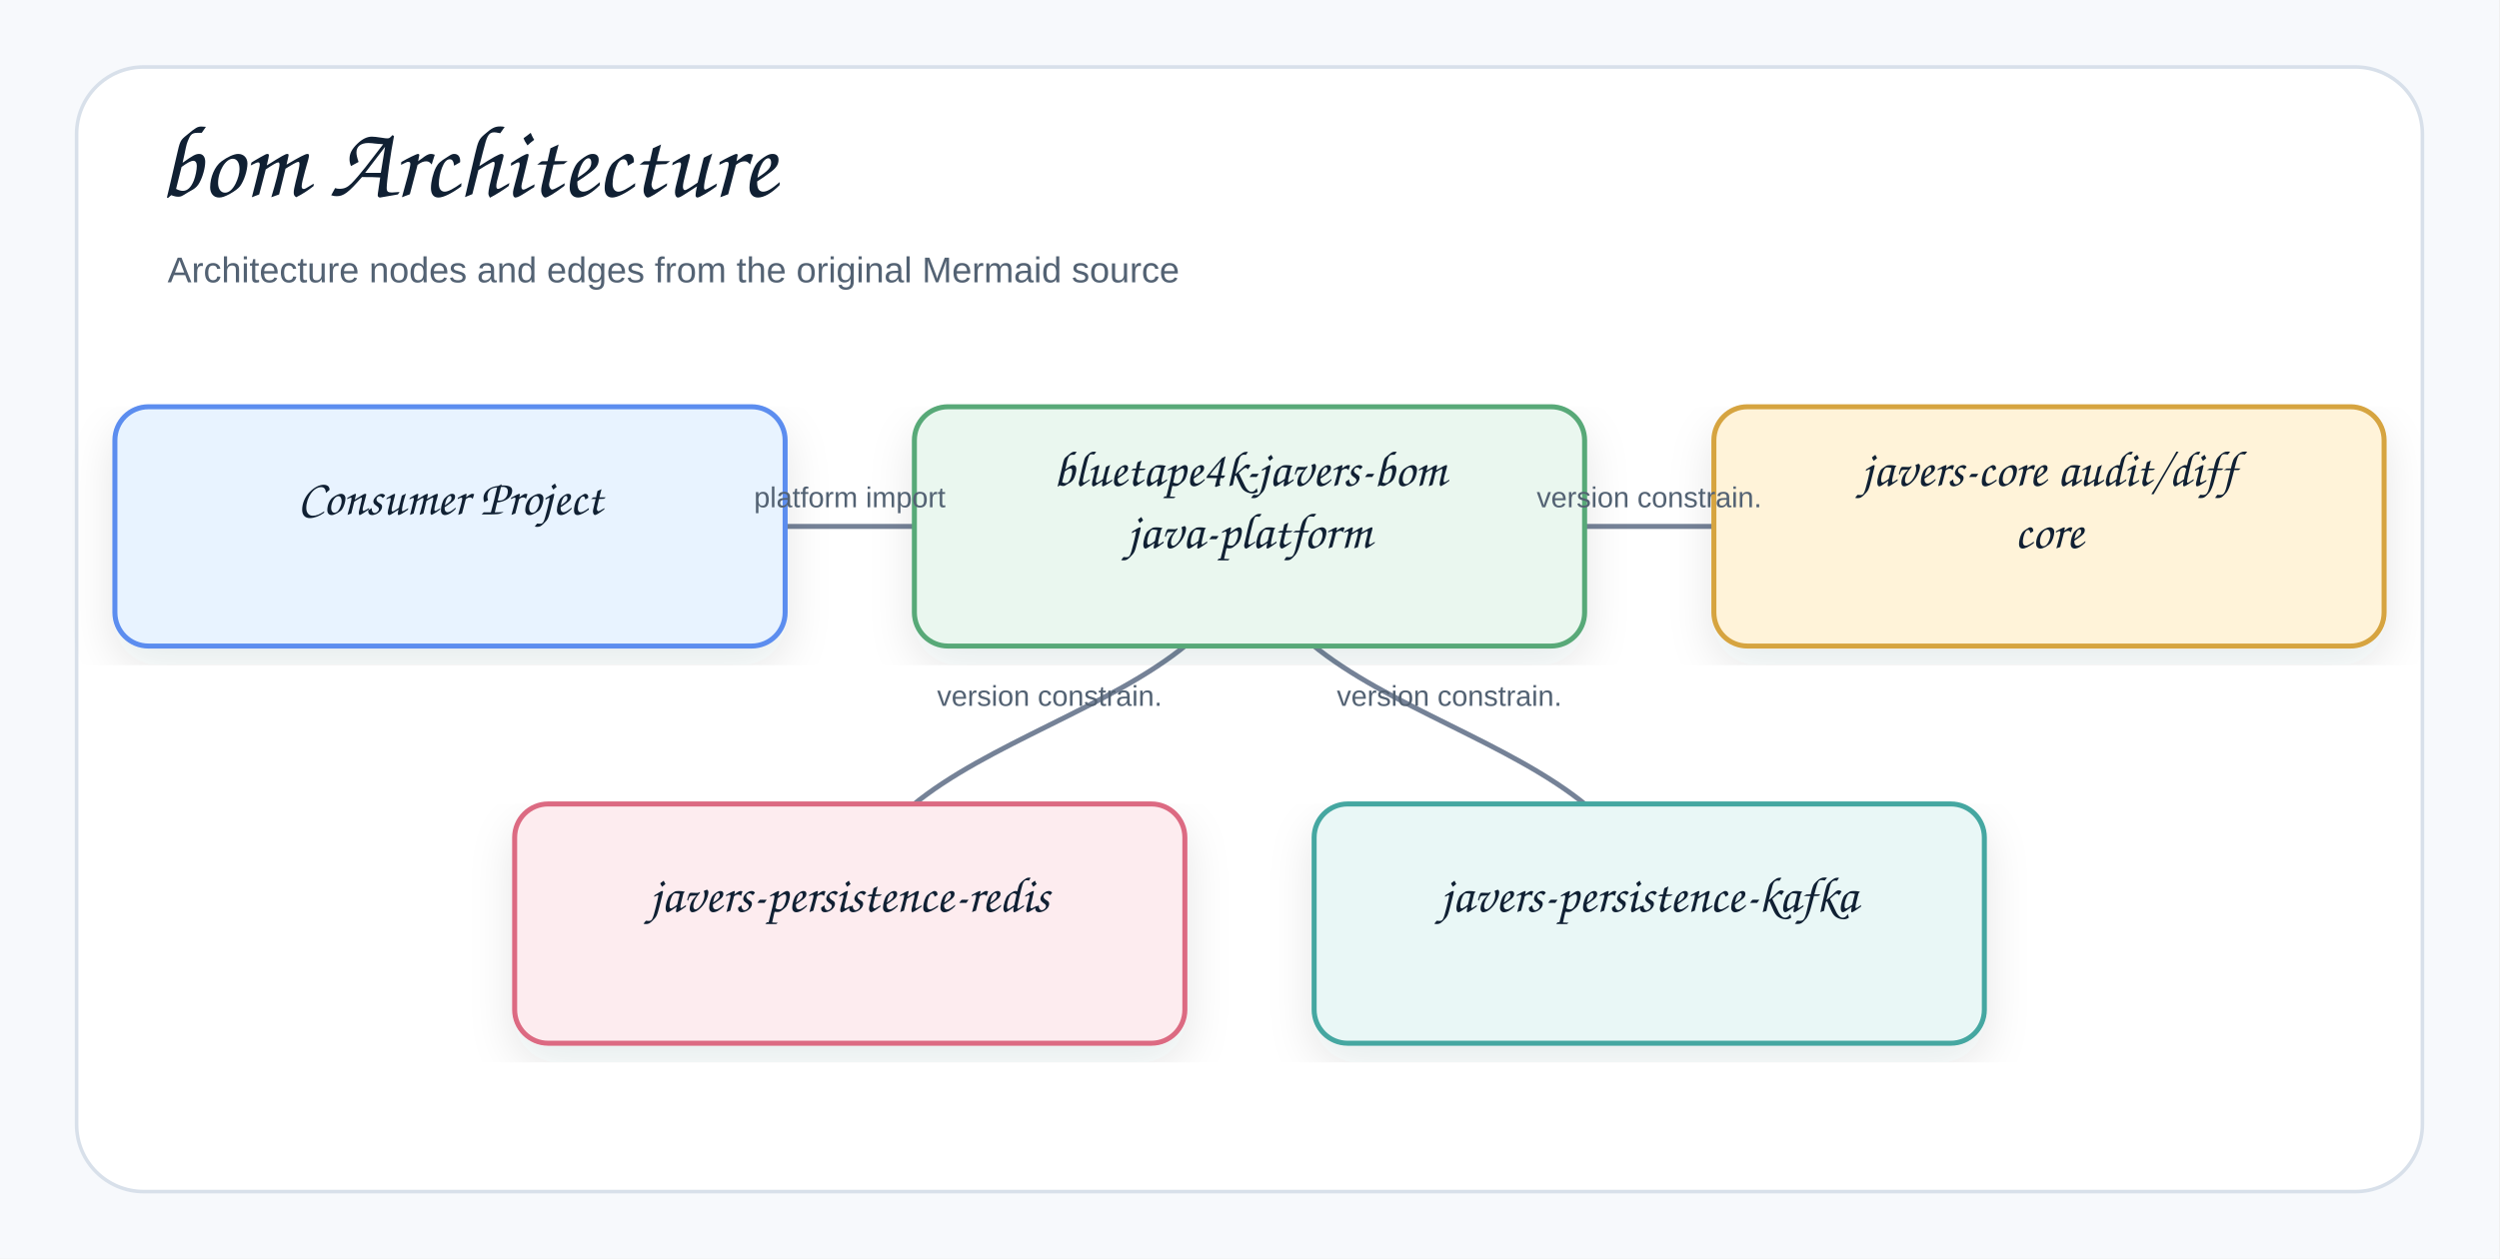
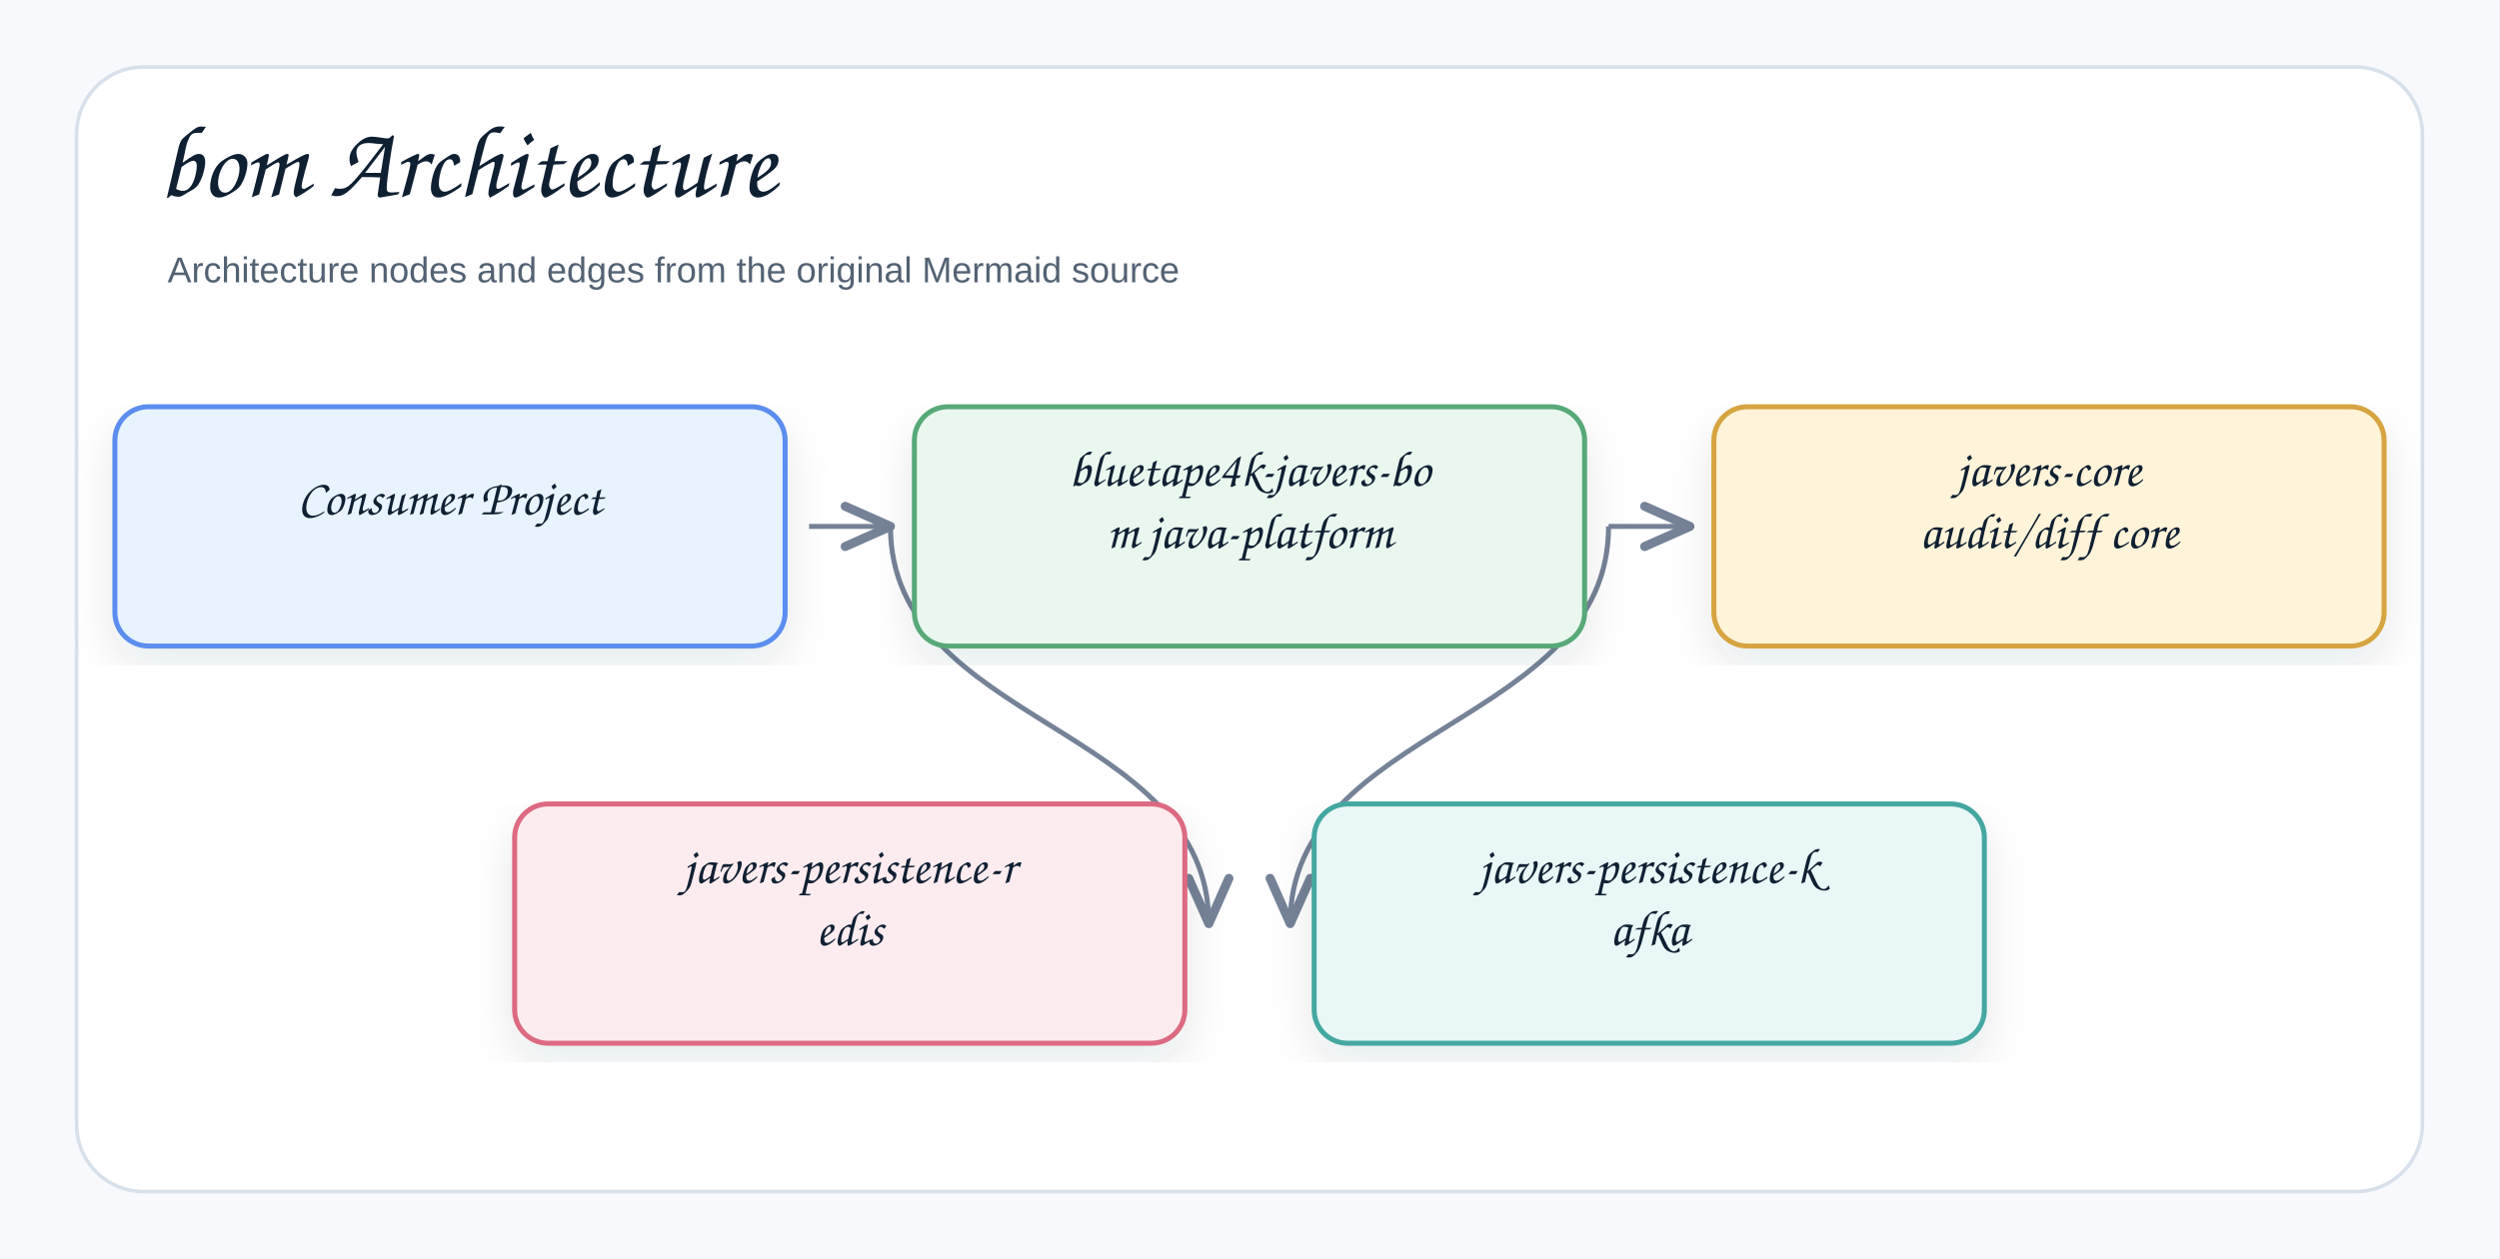
<svg xmlns="http://www.w3.org/2000/svg" width="1044" height="526" viewBox="0 0 1044 526" role="img" aria-label="bom Architecture">
  <defs>
    <filter id="shadow" x="-8%" y="-8%" width="116%" height="116%">
      <feDropShadow dx="0" dy="8" stdDeviation="9" flood-color="#1f2937" flood-opacity="0.10" />
    </filter>
    <marker id="openArrow" markerWidth="12" markerHeight="10" refX="10" refY="5" orient="auto" markerUnits="strokeWidth">
      <path d="M 1 1 L 10 5 L 1 9" fill="none" stroke="#758297" stroke-width="1.8" stroke-linecap="round" stroke-linejoin="round" />
    </marker>
    <marker id="inherit" markerWidth="14" markerHeight="12" refX="12" refY="6" orient="auto" markerUnits="strokeWidth">
      <path d="M 0 1 L 12 6 L 0 11 Z" fill="#ffffff" stroke="#758297" stroke-width="1.8" />
    </marker>
    <style>
    .canvas{fill:#f7f9fc}.frame{fill:#fff;stroke:#d8e0ea;stroke-width:1.5}
    .title{font-family:"Architects Daughter","Comic Sans MS","Comic Sans",cursive;font-size:43px;font-weight:400;fill:#102033}
    .subtitle{font-family:"Comic Sans MS","Comic Sans","Comic Neue",Arial,sans-serif;font-size:15px;font-weight:400;fill:#536273}
    .label{font-family:"Architects Daughter","Comic Sans MS","Comic Sans",cursive;font-size:25px;font-weight:400;fill:#102033}
    .smallLabel{font-family:"Architects Daughter","Comic Sans MS","Comic Sans",cursive;font-size:21px;font-weight:400;fill:#102033}
    .mono{font-family:"Comic Sans MS","Comic Sans","Comic Neue",Arial,sans-serif;font-size:12px;font-weight:400;fill:#102033}
    .small{font-family:"Comic Sans MS","Comic Sans","Comic Neue",Arial,sans-serif;font-size:12px;font-weight:400;fill:#536273}
    .strong{font-family:"Comic Sans MS","Comic Sans","Comic Neue",Arial,sans-serif;font-size:13px;font-weight:400;fill:#102033}
    .card{stroke-width:2.1;filter:url(#shadow)}.compartment{stroke-width:1.5;fill:none}
    .line{stroke:#758297;stroke-width:2.1;fill:none;marker-end:url(#openArrow)}
    .plainLine{stroke:#758297;stroke-width:2.1;fill:none}
    .dashed{stroke:#758297;stroke-width:2.1;stroke-dasharray:7 6;fill:none;marker-end:url(#openArrow)}
    .inheritLine{stroke:#758297;stroke-width:2.2;fill:none;marker-end:url(#inherit)}
    .implLine{stroke:#758297;stroke-width:2.2;stroke-dasharray:8 7;fill:none;marker-end:url(#inherit)}
  </style>
  </defs>
  <rect class="canvas" width="1044" height="526" />
  <rect class="frame" x="32" y="28" width="980" height="470" rx="28" />
  <text class="title" x="66" y="82">bom Architecture</text>
  <text class="subtitle" x="70" y="118">Architecture nodes and edges from the original Mermaid source</text>
-   <path class="line" d="M522 220 C522 303 689 303 689 386" />
-   <path class="line" d="M522 220 C522 303 355 303 355 386" />
-   <path class="line" d="M522 220 C522 220 856 220 856 220" />
-   <path class="line" d="M188 220 C188 220 522 220 522 220" />
+   <path class="line" d="M672 220 C672 303 539 303 539 386" />
+   <path class="line" d="M372 220 C372 303 505 303 505 386" />
+   <path class="line" d="M672 220 C672 220 706 220 706 220" />
+   <path class="line" d="M338 220 C338 220 372 220 372 220" />
  <g transform="translate(48,170)">
    <rect class="card" x="0" y="0" width="280" height="100" rx="14" fill="#E8F3FF" stroke="#5B8DEF" />
    <text class="smallLabel" x="140" y="45" text-anchor="middle">Consumer Project</text>
  </g>
  <g transform="translate(382,170)">
    <rect class="card" x="0" y="0" width="280" height="100" rx="14" fill="#EAF7EF" stroke="#58A978" />
-     <text class="smallLabel" x="140" y="33" text-anchor="middle">bluetape4k-javers-bom</text>
-     <text class="smallLabel" x="140" y="59" text-anchor="middle">java-platform</text>
+     <text class="smallLabel" x="140" y="33" text-anchor="middle">bluetape4k-javers-bo</text>
+     <text class="smallLabel" x="140" y="59" text-anchor="middle">m java-platform</text>
  </g>
  <g transform="translate(716,170)">
    <rect class="card" x="0" y="0" width="280" height="100" rx="14" fill="#FFF3D9" stroke="#D6A441" />
-     <text class="smallLabel" x="140" y="33" text-anchor="middle">javers-core audit/diff</text>
-     <text class="smallLabel" x="140" y="59" text-anchor="middle">core</text>
+     <text class="smallLabel" x="140" y="33" text-anchor="middle">javers-core</text>
+     <text class="smallLabel" x="140" y="59" text-anchor="middle">audit/diff core</text>
  </g>
  <g transform="translate(215,336)">
    <rect class="card" x="0" y="0" width="280" height="100" rx="14" fill="#FDECEF" stroke="#DC6B82" />
-     <text class="smallLabel" x="140" y="45" text-anchor="middle">javers-persistence-redis</text>
+     <text class="smallLabel" x="140" y="33" text-anchor="middle">javers-persistence-r</text>
+     <text class="smallLabel" x="140" y="59" text-anchor="middle">edis</text>
  </g>
  <g transform="translate(549,336)">
    <rect class="card" x="0" y="0" width="280" height="100" rx="14" fill="#E9F7F6" stroke="#45A7A1" />
-     <text class="smallLabel" x="140" y="45" text-anchor="middle">javers-persistence-kafka</text>
+     <text class="smallLabel" x="140" y="33" text-anchor="middle">javers-persistence-k</text>
+     <text class="smallLabel" x="140" y="59" text-anchor="middle">afka</text>
  </g>
-   <text class="small" x="355" y="212" text-anchor="middle">platform import</text>
-   <text class="small" x="689" y="212" text-anchor="middle">version constrain.</text>
-   <text class="small" x="438.5" y="295" text-anchor="middle">version constrain.</text>
-   <text class="small" x="605.5" y="295" text-anchor="middle">version constrain.</text>
</svg>
